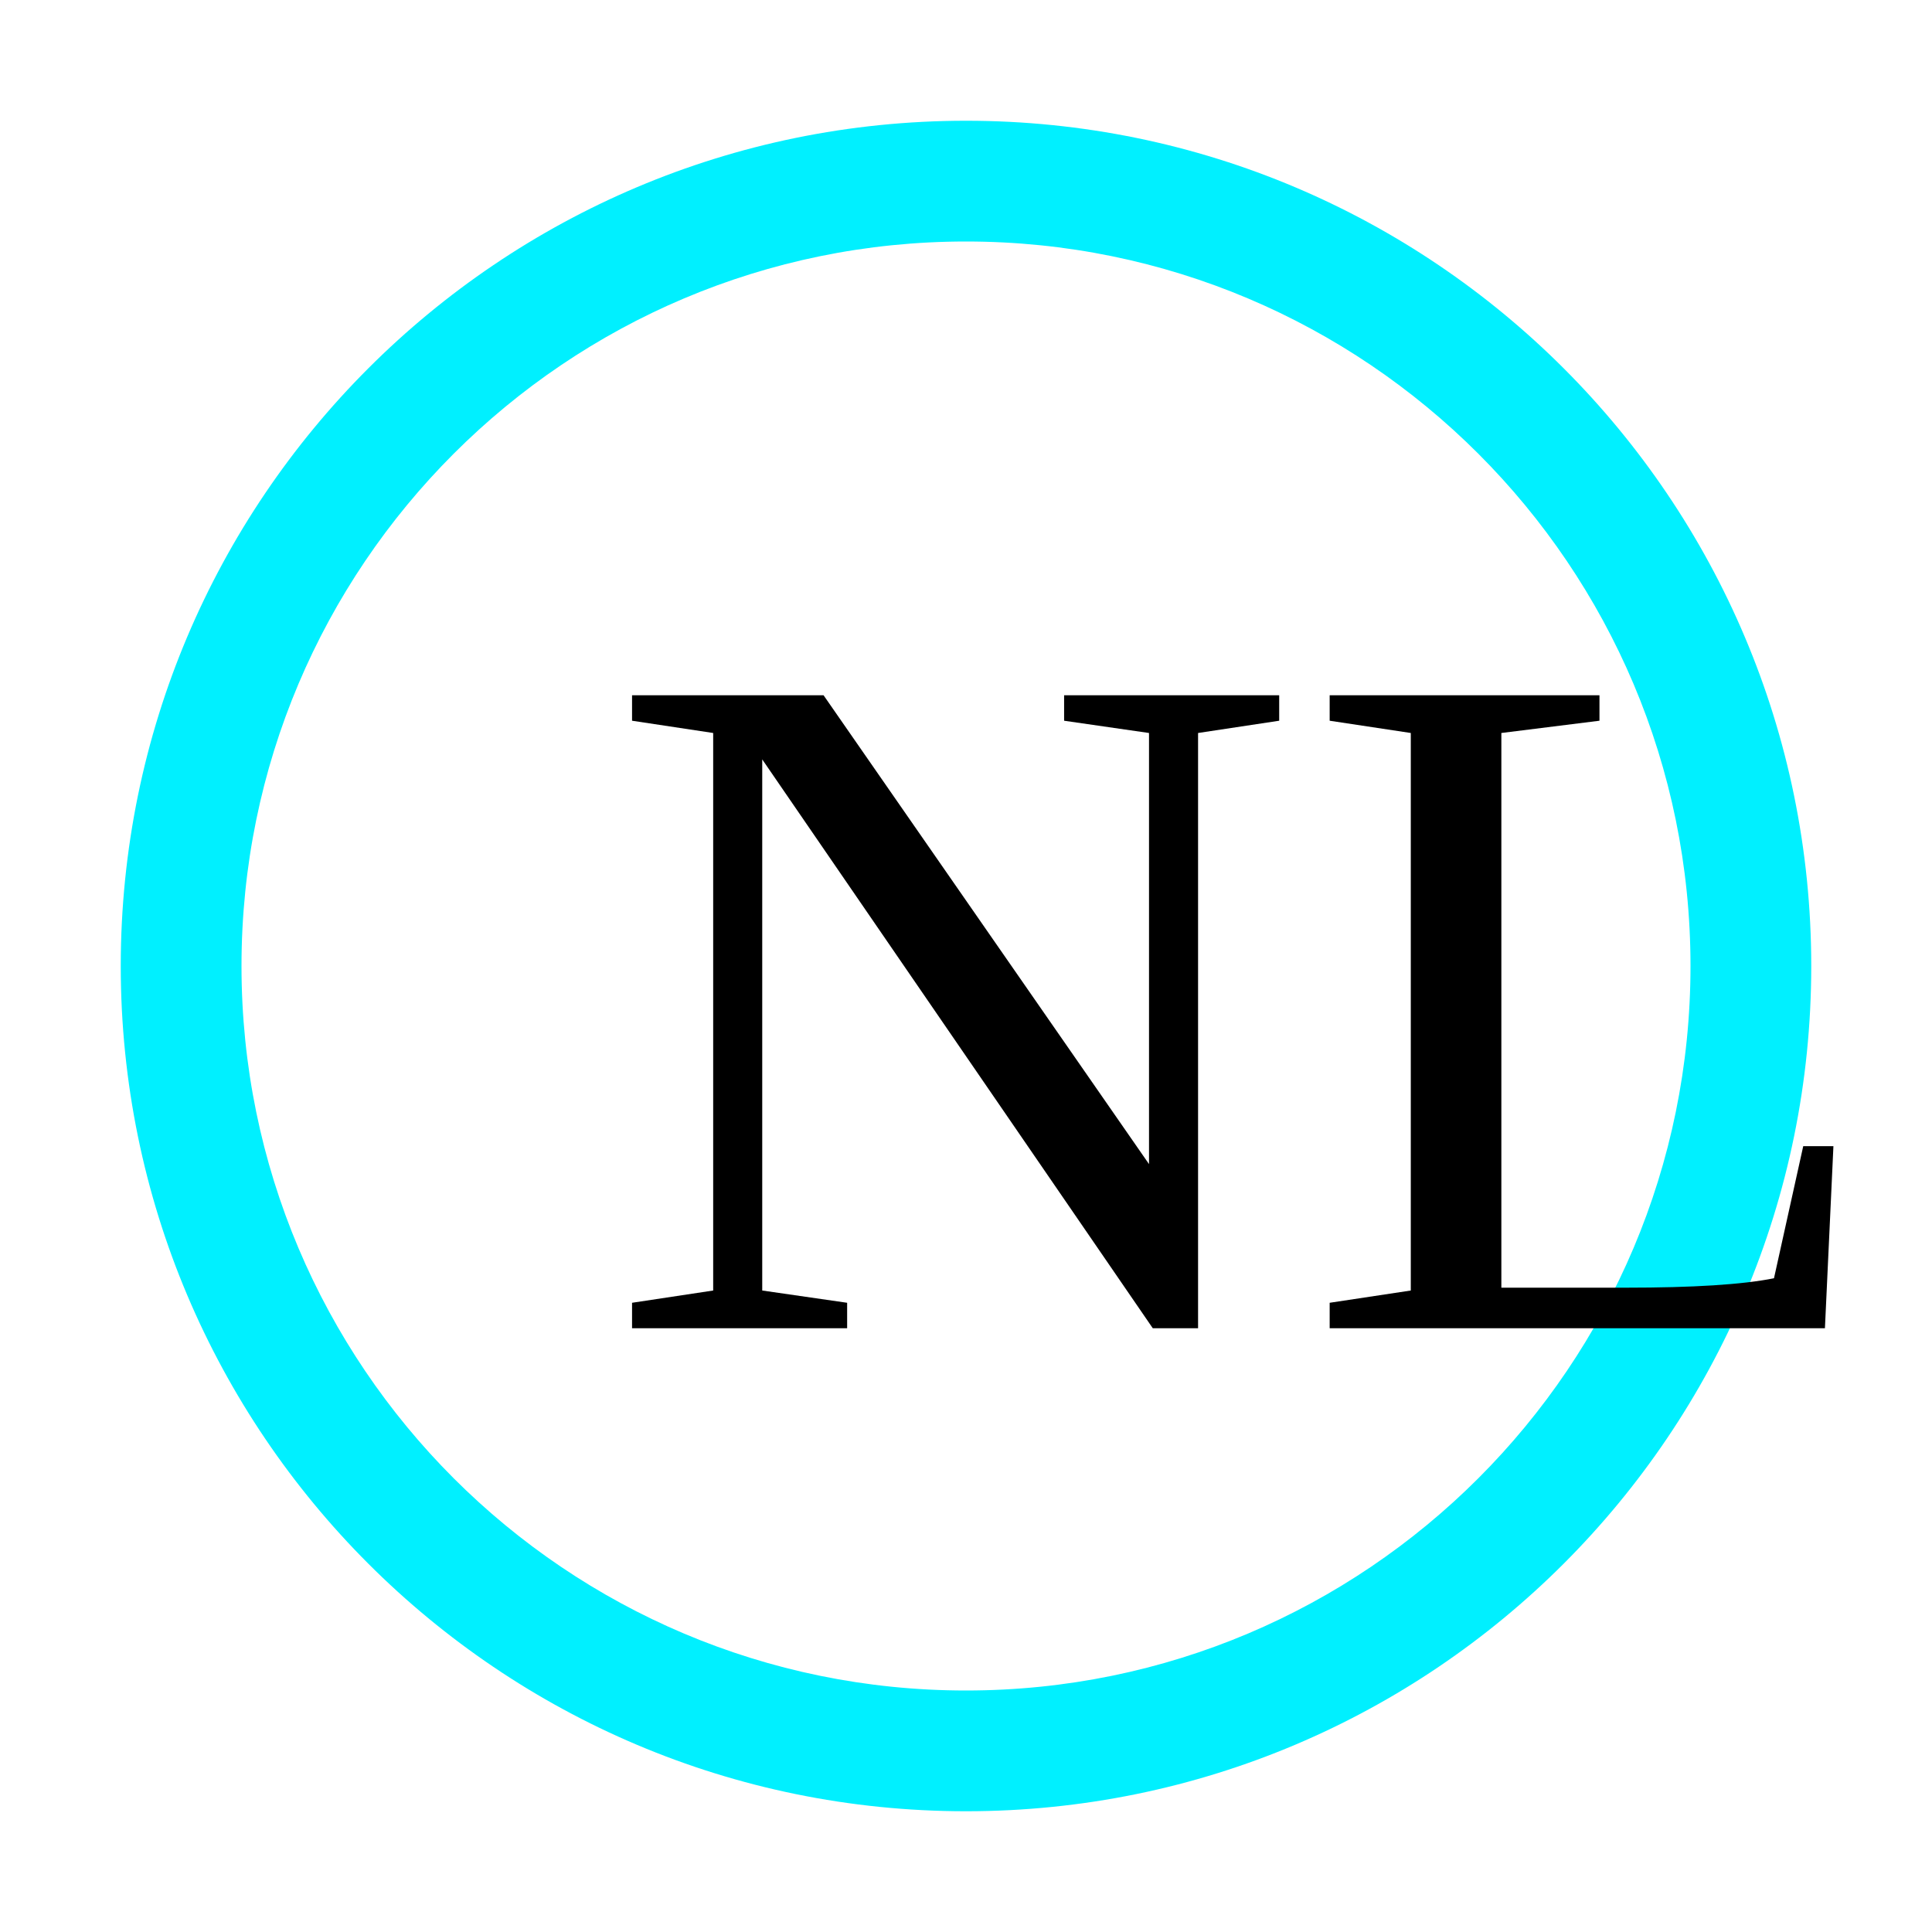
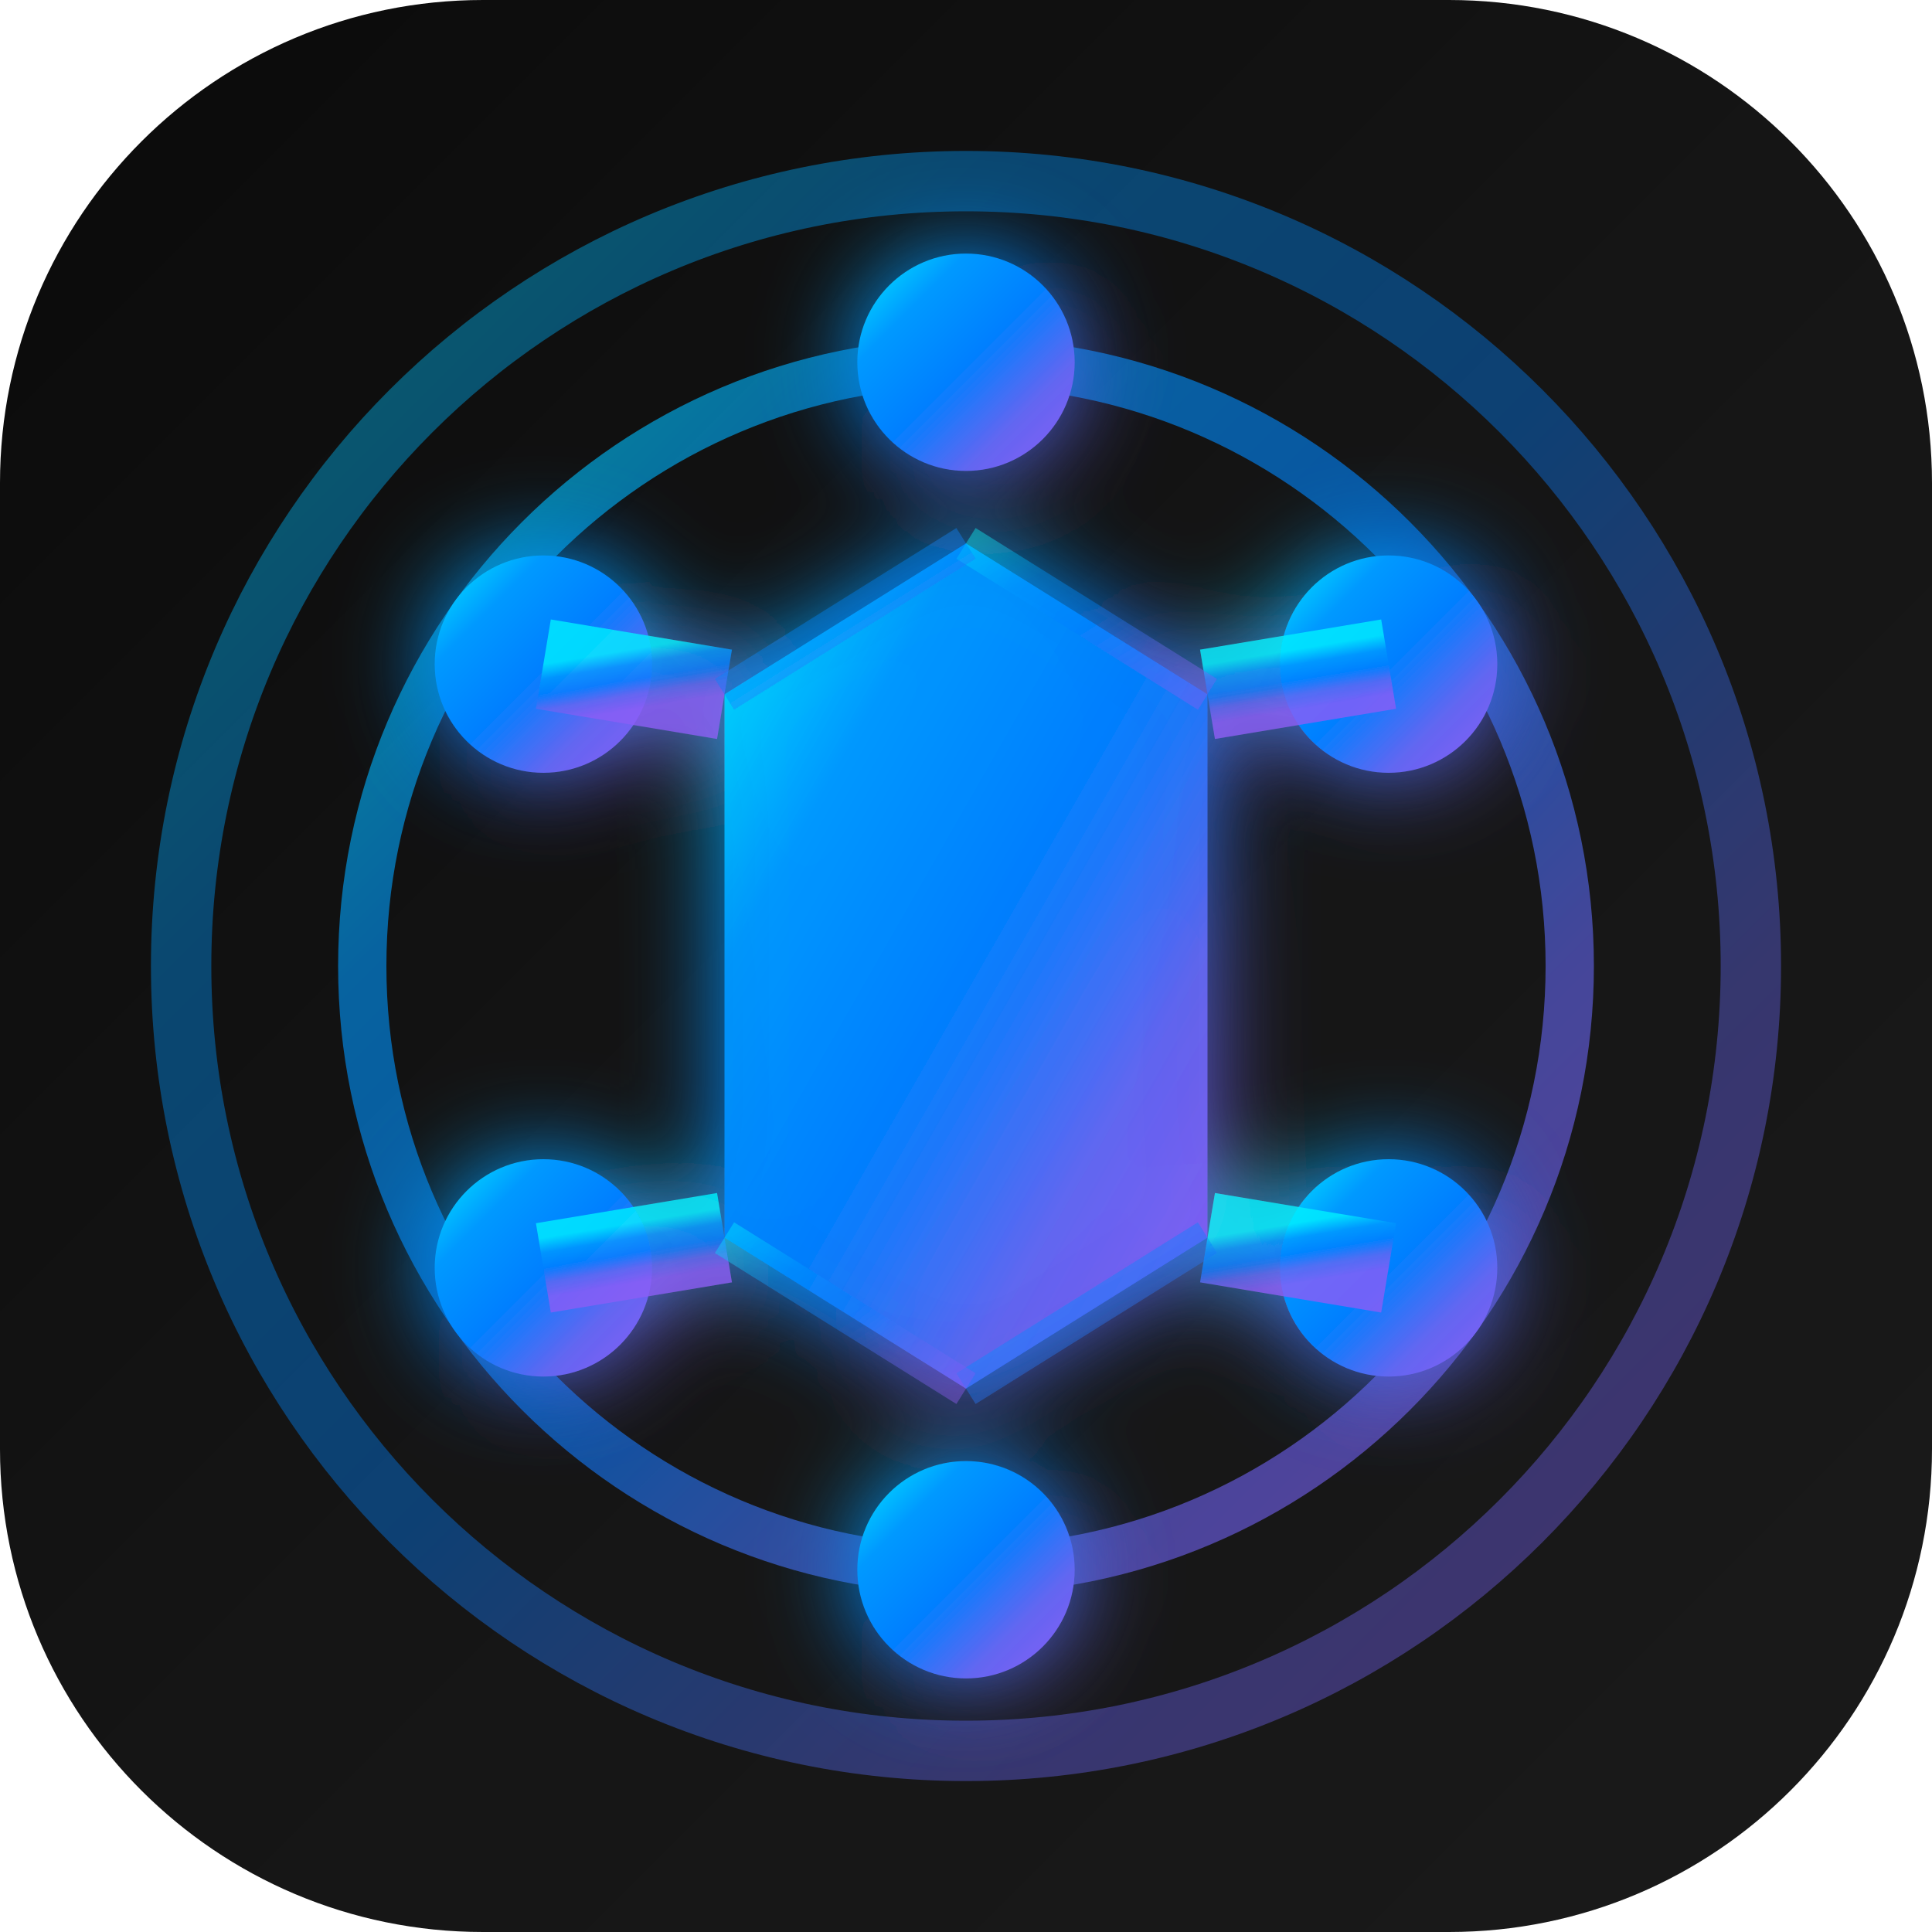
<svg xmlns="http://www.w3.org/2000/svg" viewBox="0 0 32 32" width="32" height="32">
-   <rect width="32" height="32" fill="none" />
-   <path d="M16 2A14 14 0 0 0 2 16a14 14 0 0 0 14 14 14 14 0 0 0 14 -14A14 14 0 0 0 16 2zM16 28a12 12 0 0 1 -12 -12 12 12 0 0 1 12 -12 12 12 0 0 1 12 12A12 12 0 0 1 16 28z" fill="#00F0FF" />
-   <text x="10" y="22" font-size="16" fill="#000">NL</text>
+   <defs>
+     <linearGradient id="faviconGradient" x1="0%" y1="0%" x2="100%" y2="100%">
+       <stop offset="0%" style="stop-color:#00F0FF;stop-opacity:1" />
+       <stop offset="25%" style="stop-color:#0099FF;stop-opacity:1" />
+       <stop offset="50%" style="stop-color:#0080FF;stop-opacity:1" />
+       <stop offset="75%" style="stop-color:#6366F1;stop-opacity:1" />
+       <stop offset="100%" style="stop-color:#8B5CF6;stop-opacity:1" />
+     </linearGradient>
+     <linearGradient id="bgGradient" x1="0%" y1="0%" x2="100%" y2="100%">
+       <stop offset="0%" style="stop-color:#0A0A0A;stop-opacity:1" />
+       <stop offset="50%" style="stop-color:#151515;stop-opacity:1" />
+       <stop offset="100%" style="stop-color:#1A1A1A;stop-opacity:1" />
+     </linearGradient>
+     <filter id="faviconGlow" x="-50%" y="-50%" width="200%" height="200%">
+       <feGaussianBlur stdDeviation="0.8" result="coloredBlur" />
+       <feMerge>
+         <feMergeNode in="coloredBlur" />
+         <feMergeNode in="SourceGraphic" />
+       </feMerge>
+     </filter>
+   </defs>
+   <rect width="32" height="32" rx="8" fill="url(#bgGradient)" />
+   <circle cx="16" cy="16" r="13" fill="none" stroke="url(#faviconGradient)" stroke-width="1" opacity="0.4" />
+   <circle cx="16" cy="16" r="10" fill="none" stroke="url(#faviconGradient)" stroke-width="0.8" opacity="0.6" />
+   <g fill="url(#faviconGradient)" filter="url(#faviconGlow)">
+     <polygon points="16,9 20,11.5 20,20.5 16,23 12,20.5 12,11.5" opacity="0.95" />
+     <circle cx="16" cy="6" r="1.8" />
+     <circle cx="23" cy="11" r="1.8" />
+     <circle cx="23" cy="21" r="1.8" />
+     <circle cx="16" cy="26" r="1.8" />
+     <circle cx="9" cy="21" r="1.8" />
+     <circle cx="9" cy="11" r="1.8" />
+     <line x1="16" y1="9" x2="16" y2="6" stroke="url(#faviconGradient)" stroke-width="1.5" opacity="0.8" />
+     <line x1="20" y1="11.5" x2="23" y2="11" stroke="url(#faviconGradient)" stroke-width="1.5" opacity="0.8" />
+     <line x1="20" y1="20.5" x2="23" y2="21" stroke="url(#faviconGradient)" stroke-width="1.5" opacity="0.8" />
+     <line x1="16" y1="23" x2="16" y2="26" stroke="url(#faviconGradient)" stroke-width="1.5" opacity="0.8" />
+     <line x1="12" y1="20.5" x2="9" y2="21" stroke="url(#faviconGradient)" stroke-width="1.5" opacity="0.8" />
+     <line x1="12" y1="11.5" x2="9" y2="11" stroke="url(#faviconGradient)" stroke-width="1.5" opacity="0.8" />
+     <line x1="16" y1="9" x2="20" y2="11.5" stroke="url(#faviconGradient)" stroke-width="0.6" opacity="0.4" />
+     <line x1="20" y1="11.5" x2="20" y2="20.5" stroke="url(#faviconGradient)" stroke-width="0.6" opacity="0.4" />
+     <line x1="20" y1="20.5" x2="16" y2="23" stroke="url(#faviconGradient)" stroke-width="0.6" opacity="0.4" />
+     <line x1="16" y1="23" x2="12" y2="20.5" stroke="url(#faviconGradient)" stroke-width="0.6" opacity="0.4" />
+     <line x1="12" y1="20.5" x2="12" y2="11.5" stroke="url(#faviconGradient)" stroke-width="0.6" opacity="0.4" />
+     <line x1="12" y1="11.5" x2="16" y2="9" stroke="url(#faviconGradient)" stroke-width="0.6" opacity="0.4" />
+   </g>
</svg>
